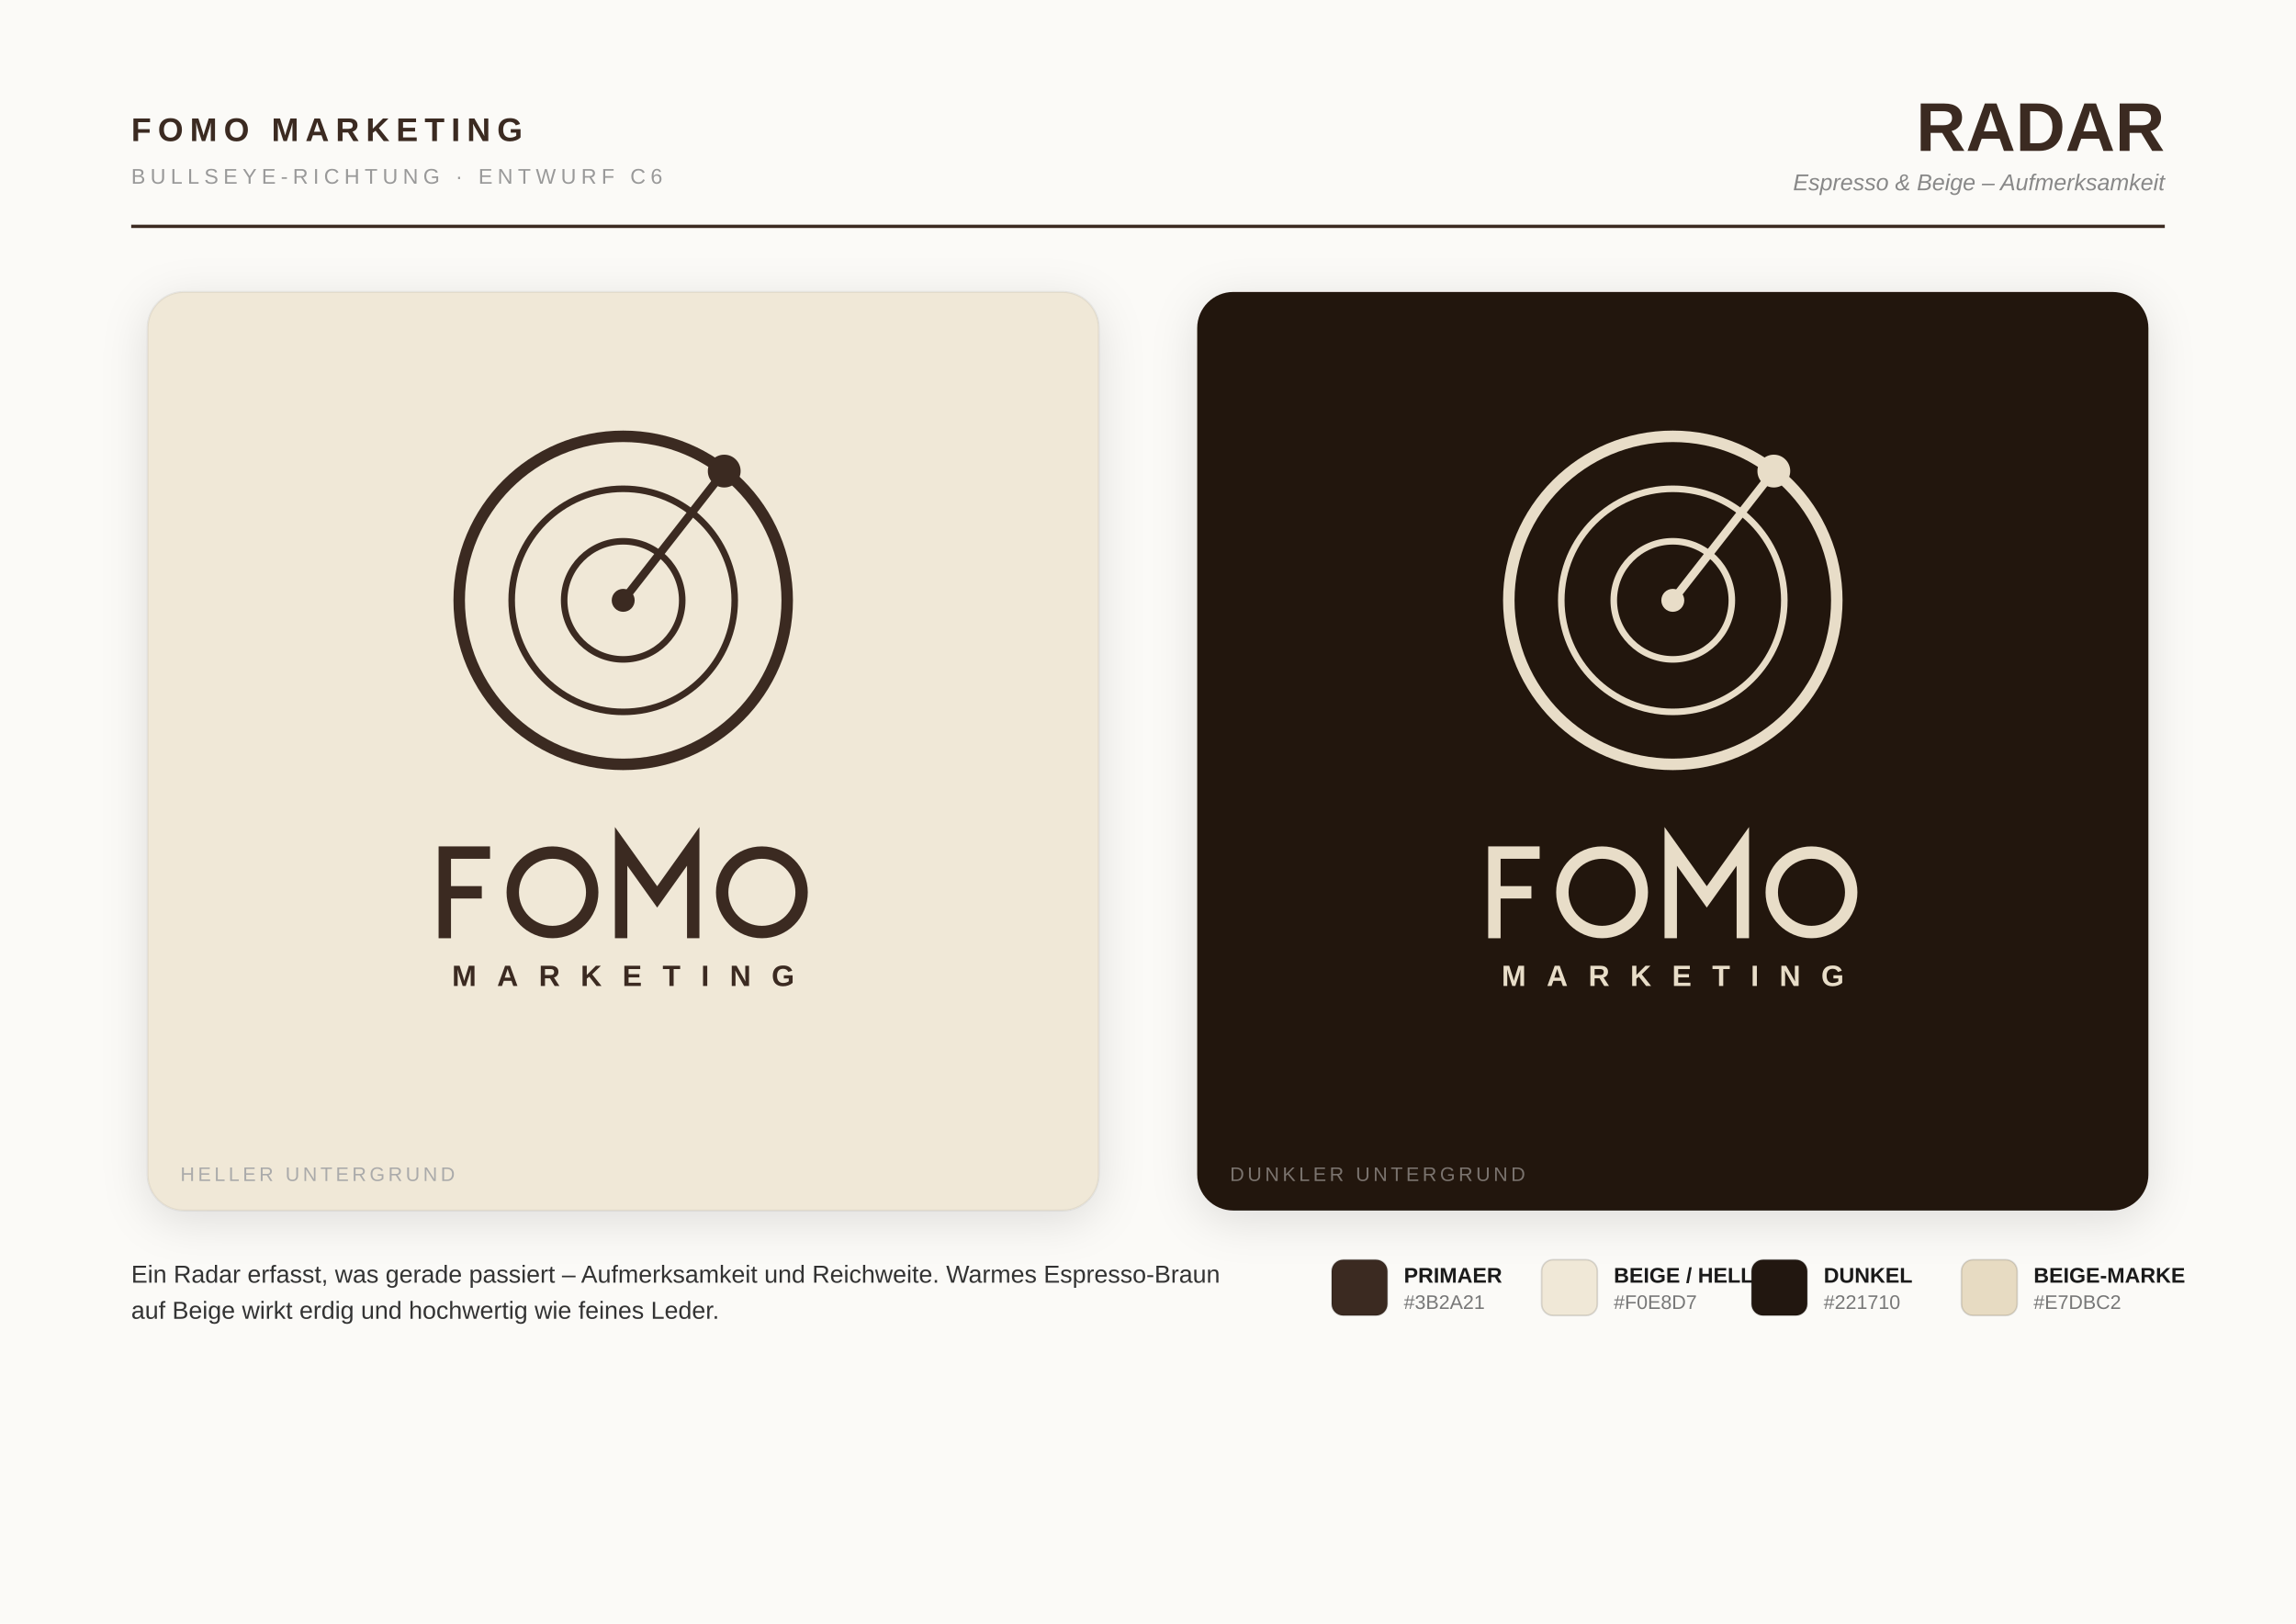
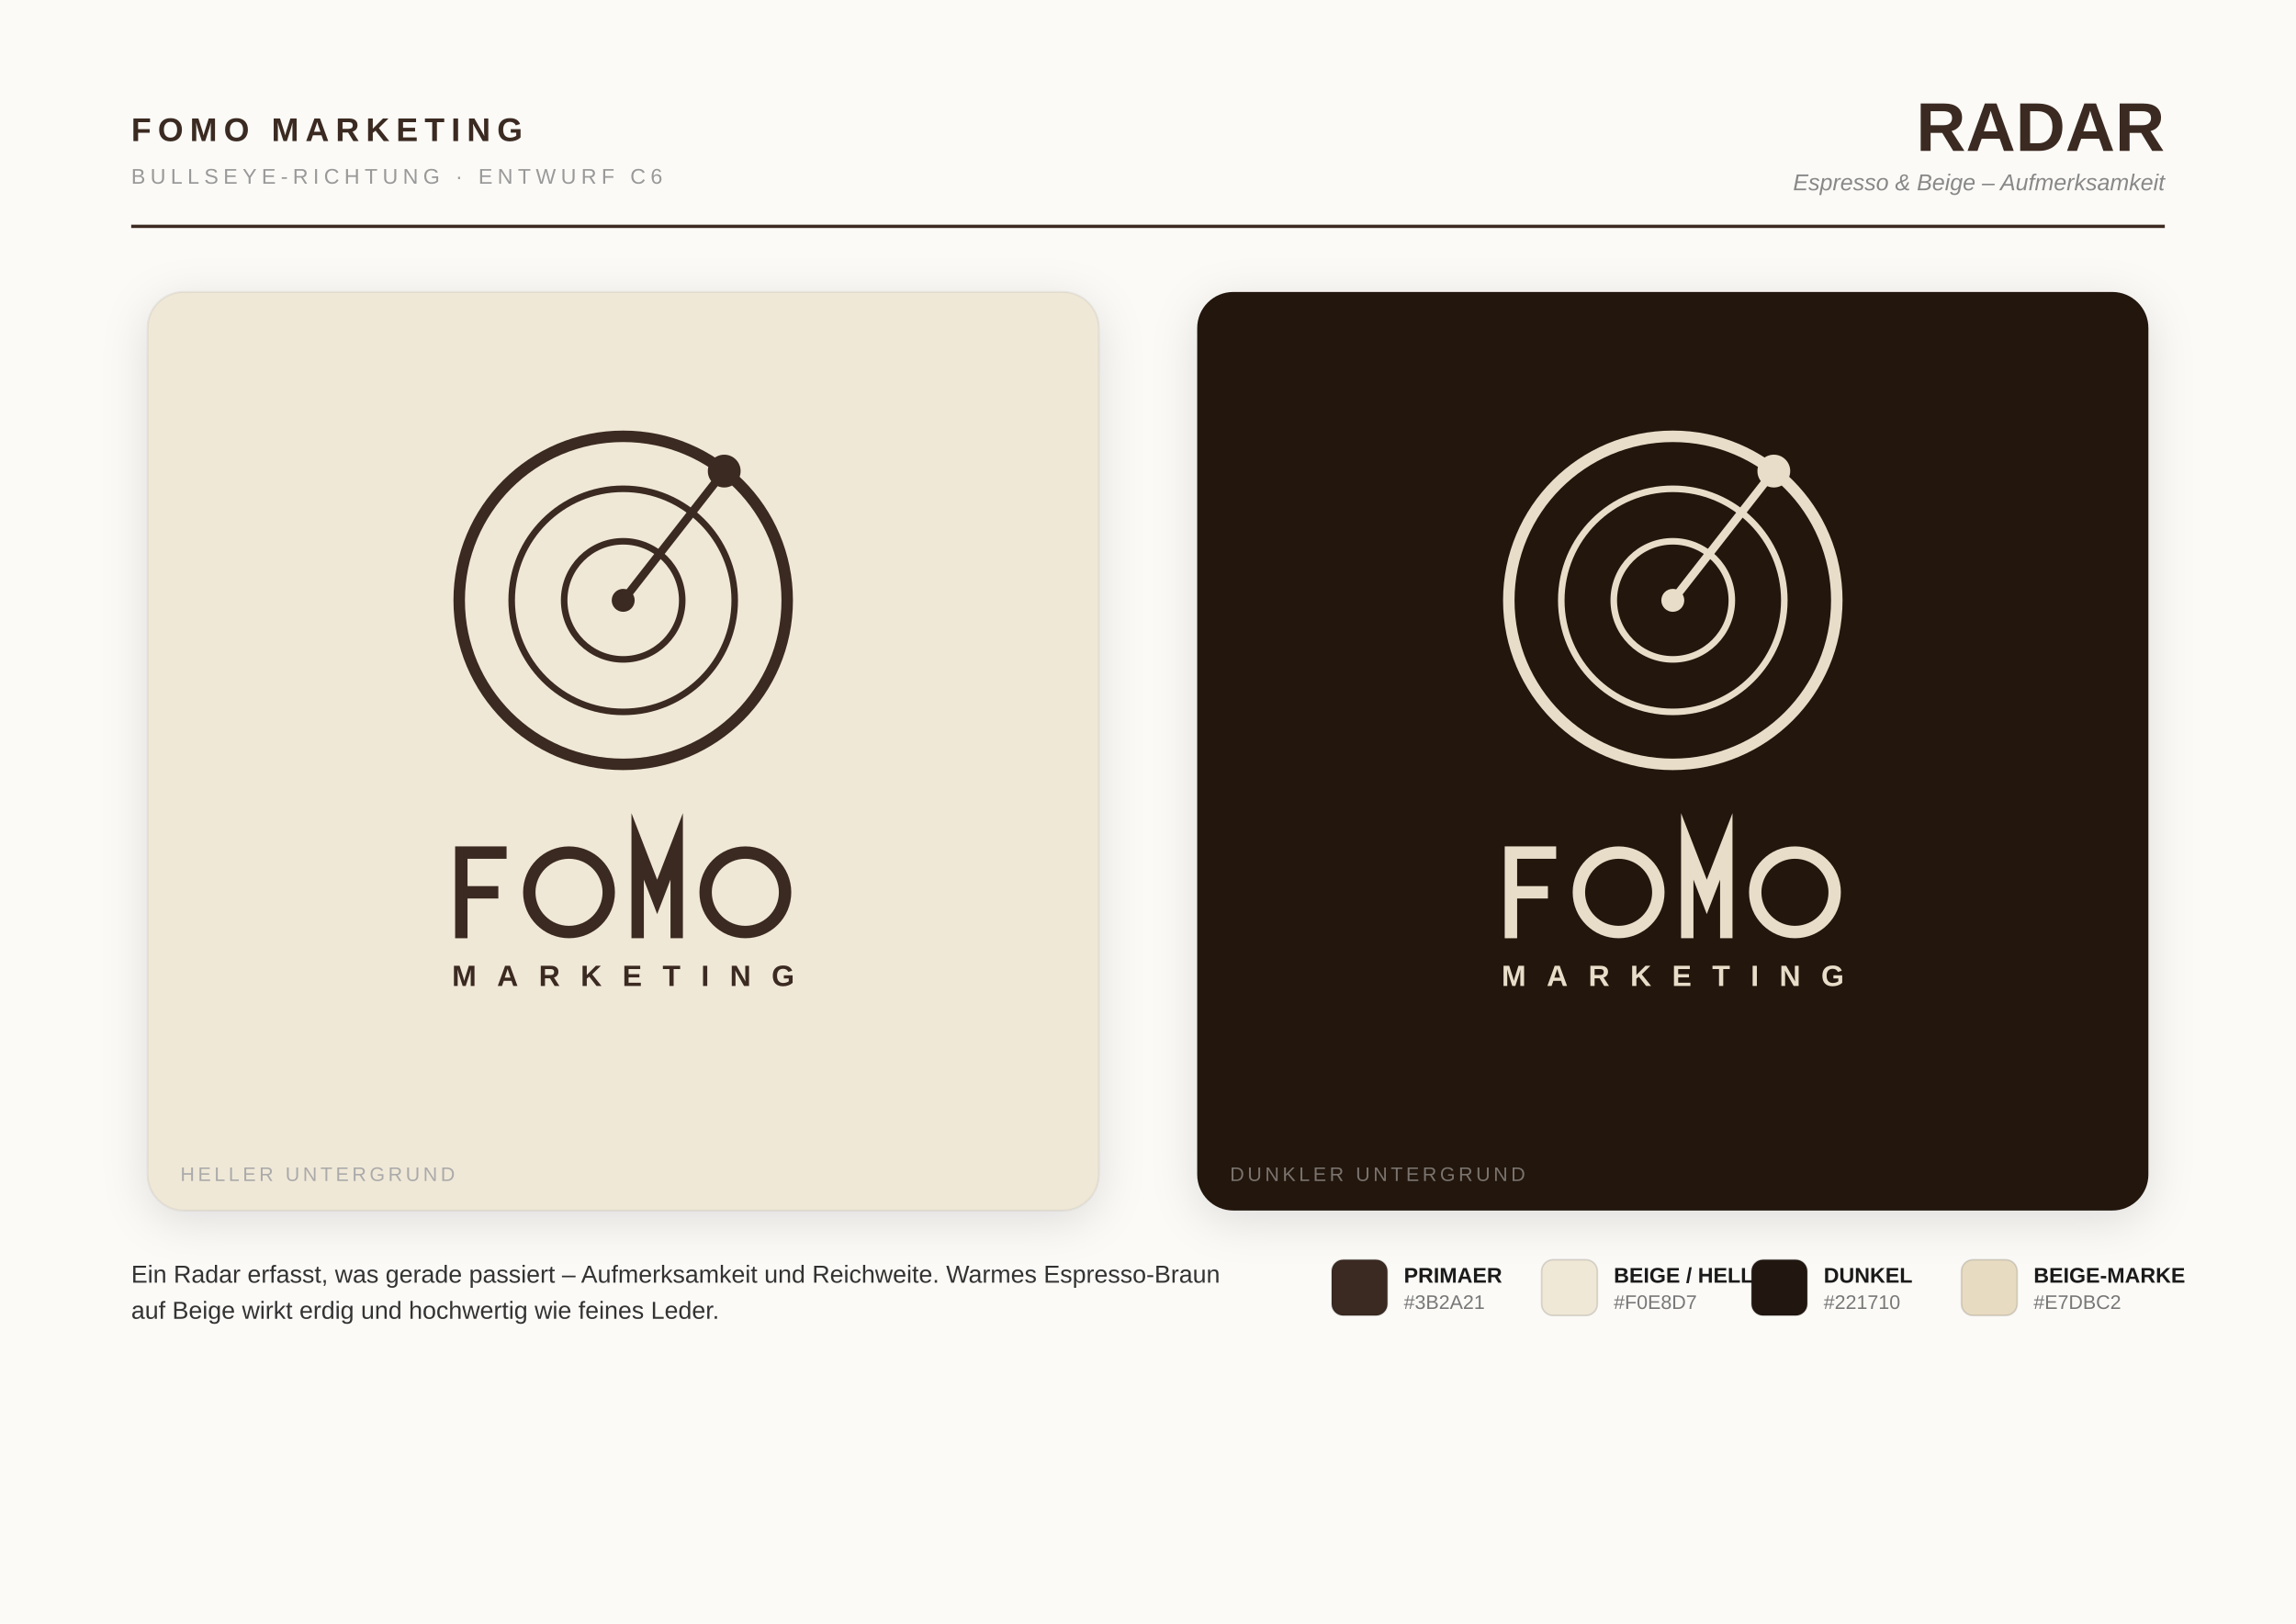
<svg xmlns="http://www.w3.org/2000/svg" width="1400" height="990" viewBox="0 0 1400 990">
  <defs>
    <filter id="soft" x="-20%" y="-20%" width="140%" height="140%">
      <feDropShadow dx="0" dy="6" stdDeviation="14" flood-color="#000" flood-opacity="0.12" />
    </filter>
  </defs>
  <rect width="1400" height="990" fill="#FBFAF7" />
  <text x="80" y="86" font-family="Liberation Sans, Arial, DejaVu Sans, sans-serif" font-size="20" font-weight="800" letter-spacing="4" fill="#3B2A21">FOMO MARKETING</text>
  <text x="80" y="112" font-family="Liberation Sans, Arial, DejaVu Sans, sans-serif" font-size="13" letter-spacing="3" fill="#999">BULLSEYE-RICHTUNG · ENTWURF C6</text>
  <text x="1320" y="92" font-family="Liberation Sans, Arial, DejaVu Sans, sans-serif" font-size="42" font-weight="800" text-anchor="end" fill="#3B2A21">RADAR</text>
  <text x="1320" y="116" font-family="Liberation Sans, Arial, DejaVu Sans, sans-serif" font-size="14" font-style="italic" text-anchor="end" fill="#888">Espresso &amp; Beige – Aufmerksamkeit</text>
  <line x1="80" y1="138" x2="1320" y2="138" stroke="#3B2A21" stroke-width="2" />
  <rect x="90" y="178" width="580" height="560" rx="22" fill="#F0E8D7" stroke="#0000000f" stroke-width="1.2" filter="url(#soft)" />
  <rect x="730" y="178" width="580" height="560" rx="22" fill="#221710" filter="url(#soft)" />
  <g transform="translate(380.0 366.0) scale(1.0) translate(-380.0 -458.0)">
    <circle cx="380.0" cy="458.0" r="100.0" fill="none" stroke="#3B2A21" stroke-width="7.0" />
    <circle cx="380.0" cy="458.0" r="68.0" fill="none" stroke="#3B2A21" stroke-width="4.0" />
    <circle cx="380.0" cy="458.0" r="36.0" fill="none" stroke="#3B2A21" stroke-width="4.0" />
    <circle cx="380.0" cy="458.0" r="7.0" fill="#3B2A21" />
    <line x1="380.0" y1="458.0" x2="441.6" y2="379.2" stroke="#3B2A21" stroke-width="5.0" stroke-linecap="round" />
    <circle cx="441.6" cy="379.2" r="10.0" fill="#3B2A21" />
  </g>
-   <path fill="none" stroke="#3B2A21" stroke-width="7.56" stroke-linecap="butt" stroke-linejoin="miter" stroke-miterlimit="8" d="M 271.22 516.00 L 271.22 572.00 M 271.22 519.78 L 298.80 519.78 M 271.22 544.00 L 293.78 544.00" />
-   <circle cx="336.88" cy="544.00" r="24.22" fill="none" stroke="#3B2A21" stroke-width="7.56" stroke-linecap="butt" stroke-linejoin="miter" stroke-miterlimit="8" />
-   <path fill="none" stroke="#3B2A21" stroke-width="7.56" stroke-linecap="butt" stroke-linejoin="miter" stroke-miterlimit="8" d="M 378.74 572.00 L 378.74 516.00 L 400.72 546.80 L 422.70 516.00 L 422.70 572.00" />
-   <circle cx="464.56" cy="544.00" r="24.22" fill="none" stroke="#3B2A21" stroke-width="7.56" stroke-linecap="butt" stroke-linejoin="miter" stroke-miterlimit="8" />
+   <path fill="none" stroke="#3B2A21" stroke-width="7.56" stroke-linecap="butt" stroke-linejoin="miter" stroke-miterlimit="8" d="M 281.30 516.00 L 281.30 572.00 M 281.30 519.78 L 308.88 519.78 M 281.30 544.00 L 303.86 544.00" />
+   <circle cx="346.96" cy="544.00" r="24.22" fill="none" stroke="#3B2A21" stroke-width="7.56" stroke-linecap="butt" stroke-linejoin="miter" stroke-miterlimit="8" />
+   <path fill="none" stroke="#3B2A21" stroke-width="7.56" stroke-linecap="butt" stroke-linejoin="miter" stroke-miterlimit="8" d="M 388.82 572.00 L 388.82 516.00 L 400.72 546.80 L 412.62 516.00 L 412.62 572.00" />
+   <circle cx="454.48" cy="544.00" r="24.22" fill="none" stroke="#3B2A21" stroke-width="7.56" stroke-linecap="butt" stroke-linejoin="miter" stroke-miterlimit="8" />
  <text x="380.00" y="601.12" font-family="Liberation Sans, Arial, DejaVu Sans, sans-serif" font-size="17.92" font-weight="600" letter-spacing="12.54" text-anchor="middle" fill="#3B2A21">MARKETING</text>
  <g transform="translate(1020.0 366.0) scale(1.0) translate(-1020.0 -458.0)">
    <circle cx="1020.0" cy="458.0" r="100.0" fill="none" stroke="#E8DDC8" stroke-width="7.0" />
    <circle cx="1020.0" cy="458.0" r="68.0" fill="none" stroke="#E8DDC8" stroke-width="4.0" />
    <circle cx="1020.0" cy="458.0" r="36.0" fill="none" stroke="#E8DDC8" stroke-width="4.0" />
    <circle cx="1020.0" cy="458.0" r="7.0" fill="#E8DDC8" />
    <line x1="1020.0" y1="458.0" x2="1081.6" y2="379.2" stroke="#E8DDC8" stroke-width="5.0" stroke-linecap="round" />
    <circle cx="1081.6" cy="379.2" r="10.0" fill="#E8DDC8" />
  </g>
-   <path fill="none" stroke="#E8DDC8" stroke-width="7.56" stroke-linecap="butt" stroke-linejoin="miter" stroke-miterlimit="8" d="M 911.22 516.00 L 911.22 572.00 M 911.22 519.78 L 938.80 519.78 M 911.22 544.00 L 933.78 544.00" />
-   <circle cx="976.88" cy="544.00" r="24.22" fill="none" stroke="#E8DDC8" stroke-width="7.56" stroke-linecap="butt" stroke-linejoin="miter" stroke-miterlimit="8" />
-   <path fill="none" stroke="#E8DDC8" stroke-width="7.56" stroke-linecap="butt" stroke-linejoin="miter" stroke-miterlimit="8" d="M 1018.74 572.00 L 1018.74 516.00 L 1040.72 546.80 L 1062.70 516.00 L 1062.70 572.00" />
-   <circle cx="1104.56" cy="544.00" r="24.22" fill="none" stroke="#E8DDC8" stroke-width="7.56" stroke-linecap="butt" stroke-linejoin="miter" stroke-miterlimit="8" />
+   <path fill="none" stroke="#E8DDC8" stroke-width="7.56" stroke-linecap="butt" stroke-linejoin="miter" stroke-miterlimit="8" d="M 921.30 516.00 L 921.30 572.00 M 921.30 519.78 L 948.88 519.78 M 921.30 544.00 L 943.86 544.00" />
+   <circle cx="986.96" cy="544.00" r="24.22" fill="none" stroke="#E8DDC8" stroke-width="7.56" stroke-linecap="butt" stroke-linejoin="miter" stroke-miterlimit="8" />
+   <path fill="none" stroke="#E8DDC8" stroke-width="7.56" stroke-linecap="butt" stroke-linejoin="miter" stroke-miterlimit="8" d="M 1028.82 572.00 L 1028.82 516.00 L 1040.72 546.80 L 1052.62 516.00 L 1052.62 572.00" />
+   <circle cx="1094.48" cy="544.00" r="24.22" fill="none" stroke="#E8DDC8" stroke-width="7.56" stroke-linecap="butt" stroke-linejoin="miter" stroke-miterlimit="8" />
  <text x="1020.00" y="601.12" font-family="Liberation Sans, Arial, DejaVu Sans, sans-serif" font-size="17.92" font-weight="600" letter-spacing="12.54" text-anchor="middle" fill="#E8DDC8">MARKETING</text>
  <text x="110" y="720" font-family="Liberation Sans, Arial, DejaVu Sans, sans-serif" font-size="12" letter-spacing="2" fill="#aaa">HELLER UNTERGRUND</text>
  <text x="750" y="720" font-family="Liberation Sans, Arial, DejaVu Sans, sans-serif" font-size="12" letter-spacing="2" fill="#ffffff66">DUNKLER UNTERGRUND</text>
  <text x="80" y="782" font-family="Liberation Sans, Arial, DejaVu Sans, sans-serif" font-size="15" fill="#333">Ein Radar erfasst, was gerade passiert – Aufmerksamkeit und Reichweite. Warmes Espresso-Braun</text>
  <text x="80" y="804" font-family="Liberation Sans, Arial, DejaVu Sans, sans-serif" font-size="15" fill="#333">auf Beige wirkt erdig und hochwertig wie feines Leder.</text>
  <rect x="812" y="768" width="34" height="34" rx="7" fill="#3B2A21" stroke="#00000022" stroke-width="1" />
  <text x="856" y="782" font-family="Liberation Sans, Arial, DejaVu Sans, sans-serif" font-size="13" font-weight="700" fill="#1a1a1a">PRIMAER</text>
  <text x="856" y="798" font-family="Liberation Sans, Arial, DejaVu Sans, sans-serif" font-size="12" fill="#777">#3B2A21</text>
  <rect x="940" y="768" width="34" height="34" rx="7" fill="#F0E8D7" stroke="#00000022" stroke-width="1" />
  <text x="984" y="782" font-family="Liberation Sans, Arial, DejaVu Sans, sans-serif" font-size="13" font-weight="700" fill="#1a1a1a">BEIGE / HELL</text>
  <text x="984" y="798" font-family="Liberation Sans, Arial, DejaVu Sans, sans-serif" font-size="12" fill="#777">#F0E8D7</text>
  <rect x="1068" y="768" width="34" height="34" rx="7" fill="#221710" stroke="#00000022" stroke-width="1" />
  <text x="1112" y="782" font-family="Liberation Sans, Arial, DejaVu Sans, sans-serif" font-size="13" font-weight="700" fill="#1a1a1a">DUNKEL</text>
  <text x="1112" y="798" font-family="Liberation Sans, Arial, DejaVu Sans, sans-serif" font-size="12" fill="#777">#221710</text>
  <rect x="1196" y="768" width="34" height="34" rx="7" fill="#E7DBC2" stroke="#00000022" stroke-width="1" />
  <text x="1240" y="782" font-family="Liberation Sans, Arial, DejaVu Sans, sans-serif" font-size="13" font-weight="700" fill="#1a1a1a">BEIGE-MARKE</text>
  <text x="1240" y="798" font-family="Liberation Sans, Arial, DejaVu Sans, sans-serif" font-size="12" fill="#777">#E7DBC2</text>
</svg>
